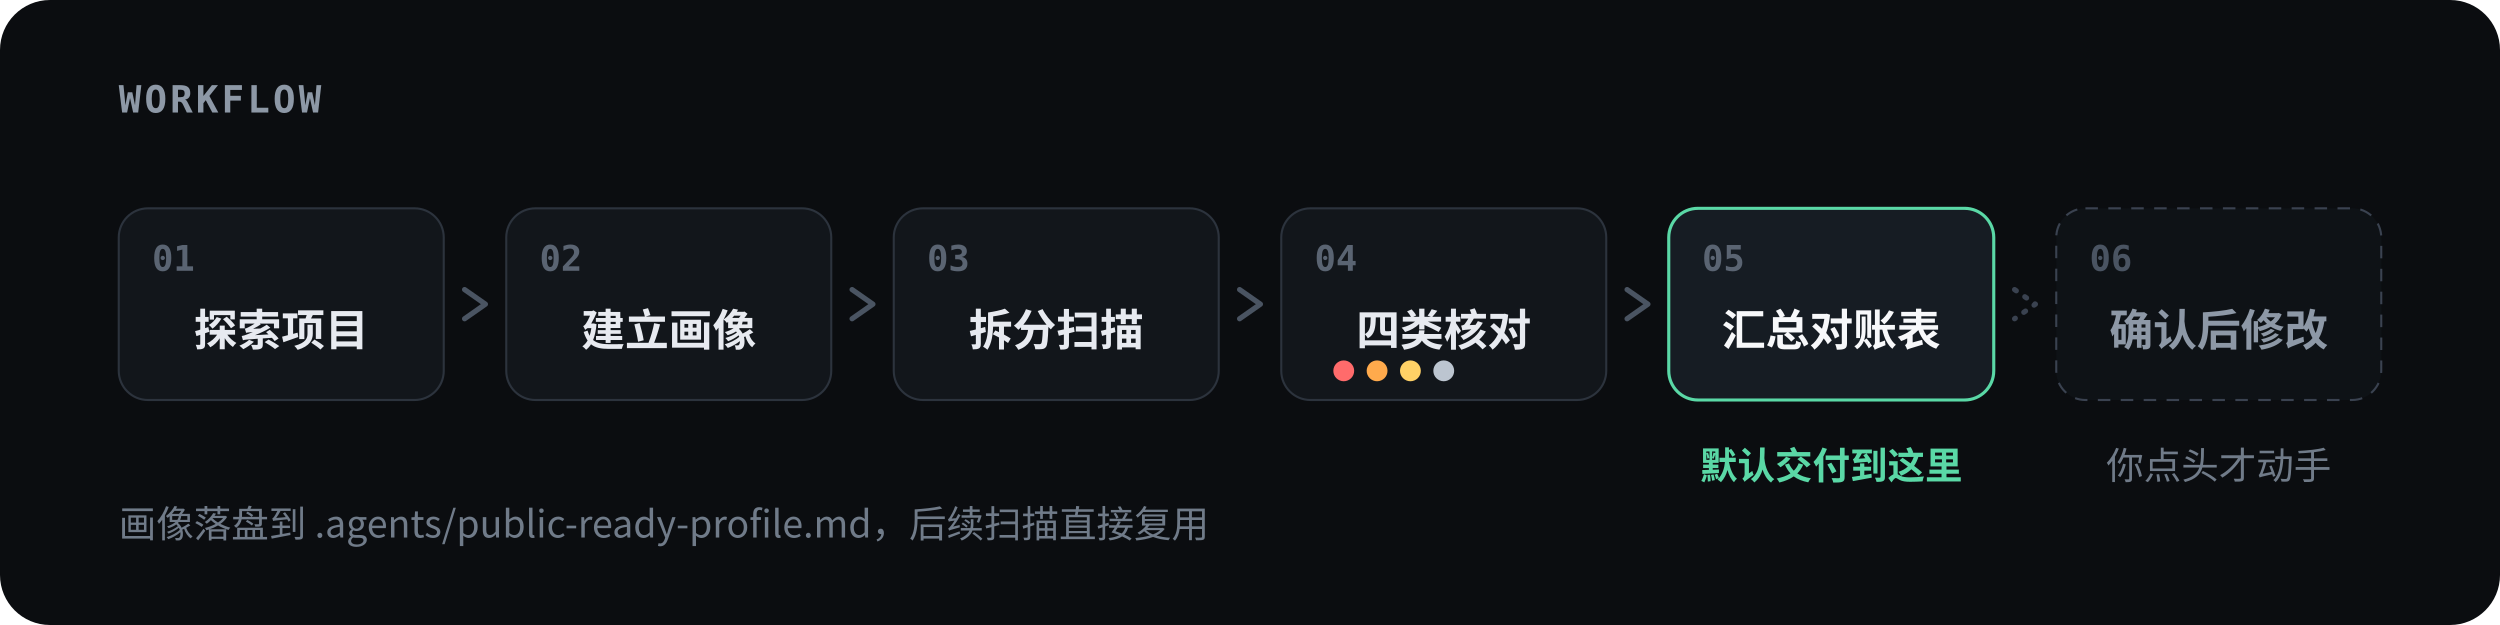
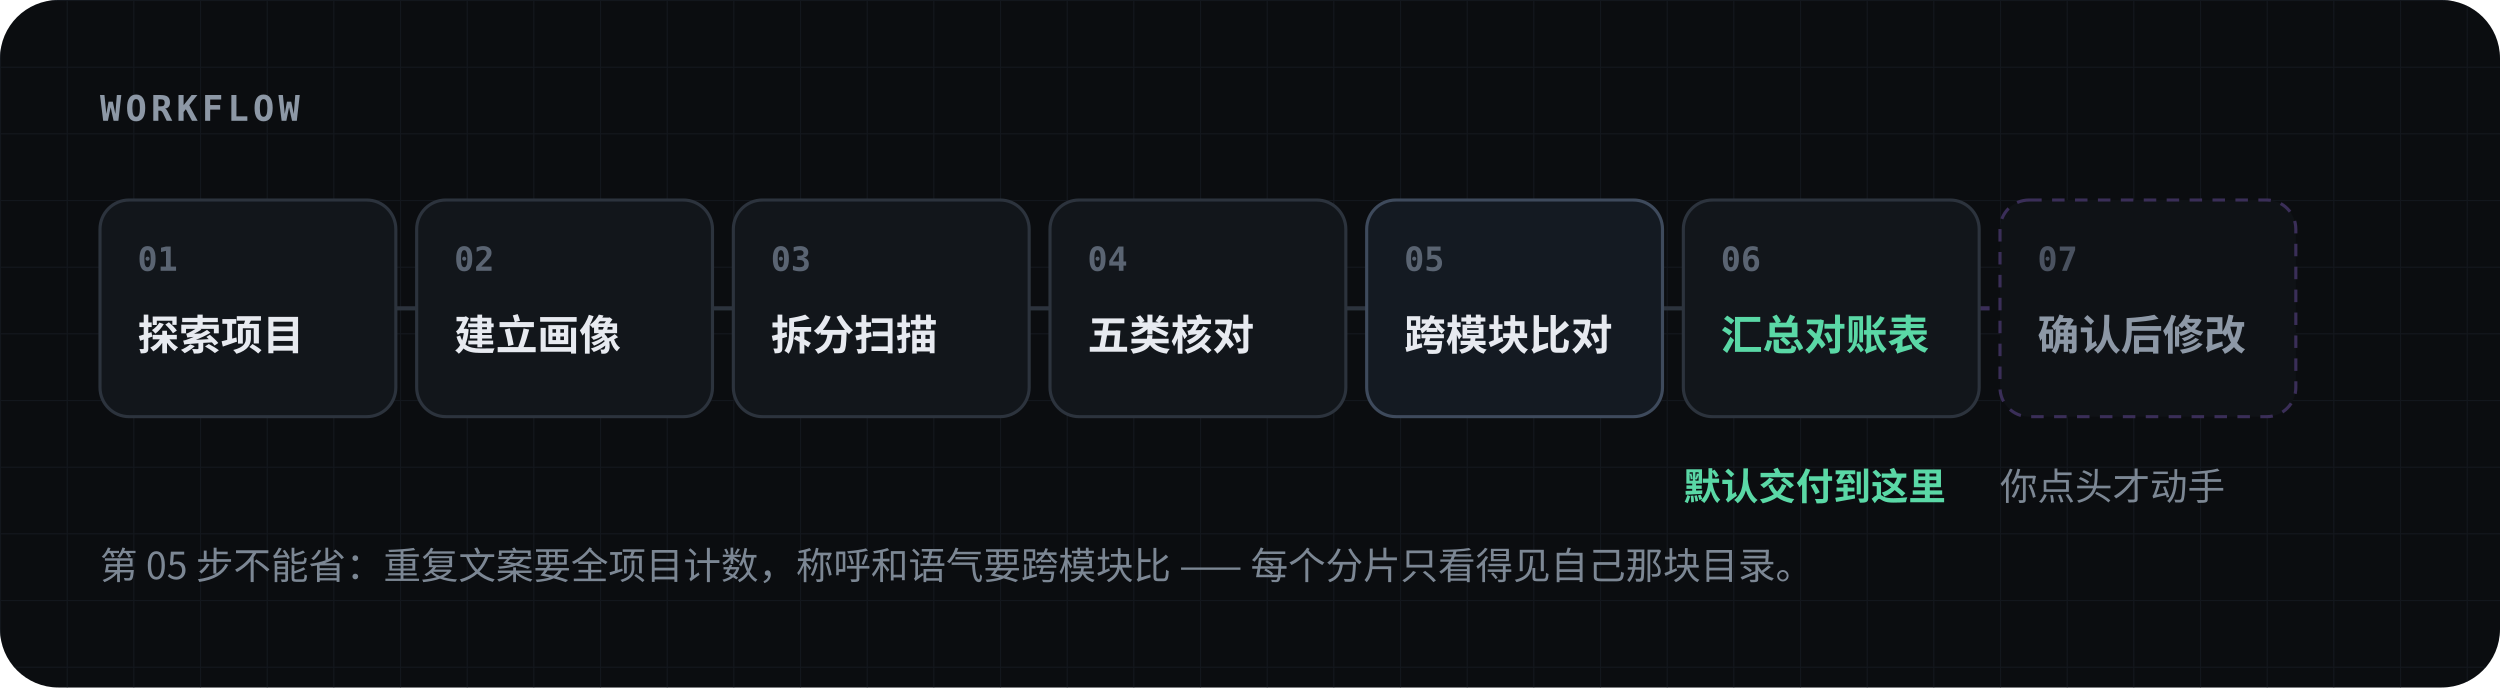
- <svg xmlns="http://www.w3.org/2000/svg" width="1200" height="300" viewBox="0 0 1200 300" role="img" aria-labelledby="wfTitle wfDesc">
-   <rect width="1200" height="300" rx="24" fill="#0B0D10" />
-   <text x="57" y="54" fill="#8D98A6" font-size="18" font-weight="700" letter-spacing="1.5" font-family="ui-monospace, SFMono-Regular, Menlo, Monaco, Consolas, monospace">WORKFLOW</text>
-   <g id="stage-1" transform="translate(57 100)">
-     <rect width="156" height="92" rx="14" fill="#12161B" stroke="#2C333D" />
-     <text x="16" y="30" fill="#5A6472" font-size="17" font-weight="700" font-family="ui-monospace, SFMono-Regular, Menlo, monospace">01</text>
-     <text x="78" y="66" text-anchor="middle" fill="#E7EAF0" font-size="21" font-weight="650" font-family="-apple-system, BlinkMacSystemFont, 'Segoe UI', 'PingFang SC', 'Hiragino Sans GB', 'Noto Sans CJK SC', 'Microsoft YaHei', sans-serif">探索项目</text>
+ <svg xmlns="http://www.w3.org/2000/svg" width="1200" height="330" viewBox="0 0 1200 330" role="img" aria-labelledby="wfTitle wfDesc">
+   <defs>
+     <pattern id="wfGrid" width="32" height="32" patternUnits="userSpaceOnUse">
+       <path d="M 32 0 L 0 0 0 32" fill="none" stroke="#1B212A" stroke-width="1" />
+     </pattern>
+   </defs>
+   <rect width="1200" height="330" rx="28" fill="#0B0D10" />
+   <rect width="1200" height="330" rx="28" fill="url(#wfGrid)" opacity="0.5" />
+   <text x="48" y="58" fill="#8D98A6" font-size="17" font-weight="700" letter-spacing="2" font-family="ui-monospace, SFMono-Regular, Menlo, Monaco, Consolas, monospace">WORKFLOW</text>
+   <path d="M 190 148 H 210" stroke="#2C333D" stroke-width="2" />
+   <path d="M 342 148 H 362" stroke="#2C333D" stroke-width="2" />
+   <path d="M 494 148 H 514" stroke="#2C333D" stroke-width="2" />
+   <path d="M 646 148 H 666" stroke="#2C333D" stroke-width="2" />
+   <path d="M 798 148 H 818" stroke="#2C333D" stroke-width="2" />
+   <path d="M 950 148 H 970" stroke="#3A2E58" stroke-width="2" stroke-dasharray="5 5" />
+   <g transform="translate(48 96)">
+     <rect x="0" y="0" width="142" height="104" rx="14" fill="#12161B" stroke="#2C333D" stroke-width="1.5" />
+     <text x="18" y="34" fill="#5A6472" font-size="16" font-weight="700" font-family="ui-monospace, SFMono-Regular, Menlo, monospace">01</text>
+     <text x="18" y="72" fill="#E7EAF0" font-size="20" font-weight="600" font-family="-apple-system, BlinkMacSystemFont, 'PingFang SC', 'Noto Sans CJK SC', sans-serif">探索项目</text>
  </g>
-   <path d="M 223 139 L 233 146 L 223 153" fill="none" stroke="#4A5462" stroke-width="2.5" stroke-linecap="round" stroke-linejoin="round" />
-   <g id="stage-2" transform="translate(243 100)">
-     <rect width="156" height="92" rx="14" fill="#12161B" stroke="#2C333D" />
-     <text x="16" y="30" fill="#5A6472" font-size="17" font-weight="700" font-family="ui-monospace, SFMono-Regular, Menlo, monospace">02</text>
-     <text x="78" y="66" text-anchor="middle" fill="#E7EAF0" font-size="21" font-weight="650" font-family="-apple-system, BlinkMacSystemFont, 'Segoe UI', 'PingFang SC', 'Hiragino Sans GB', 'Noto Sans CJK SC', 'Microsoft YaHei', sans-serif">建立画像</text>
+   <g transform="translate(200 96)">
+     <rect x="0" y="0" width="142" height="104" rx="14" fill="#12161B" stroke="#2C333D" stroke-width="1.5" />
+     <text x="18" y="34" fill="#5A6472" font-size="16" font-weight="700" font-family="ui-monospace, SFMono-Regular, Menlo, monospace">02</text>
+     <text x="18" y="72" fill="#E7EAF0" font-size="20" font-weight="600" font-family="-apple-system, BlinkMacSystemFont, 'PingFang SC', 'Noto Sans CJK SC', sans-serif">建立画像</text>
  </g>
-   <path d="M 409 139 L 419 146 L 409 153" fill="none" stroke="#4A5462" stroke-width="2.5" stroke-linecap="round" stroke-linejoin="round" />
-   <g id="stage-3" transform="translate(429 100)">
-     <rect width="156" height="92" rx="14" fill="#12161B" stroke="#2C333D" />
-     <text x="16" y="30" fill="#5A6472" font-size="17" font-weight="700" font-family="ui-monospace, SFMono-Regular, Menlo, monospace">03</text>
-     <text x="78" y="66" text-anchor="middle" fill="#E7EAF0" font-size="21" font-weight="650" font-family="-apple-system, BlinkMacSystemFont, 'Segoe UI', 'PingFang SC', 'Hiragino Sans GB', 'Noto Sans CJK SC', 'Microsoft YaHei', sans-serif">拆分扫描</text>
+   <g transform="translate(352 96)">
+     <rect x="0" y="0" width="142" height="104" rx="14" fill="#12161B" stroke="#2C333D" stroke-width="1.5" />
+     <text x="18" y="34" fill="#5A6472" font-size="16" font-weight="700" font-family="ui-monospace, SFMono-Regular, Menlo, monospace">03</text>
+     <text x="18" y="72" fill="#E7EAF0" font-size="20" font-weight="600" font-family="-apple-system, BlinkMacSystemFont, 'PingFang SC', 'Noto Sans CJK SC', sans-serif">拆分扫描</text>
  </g>
-   <path d="M 595 139 L 605 146 L 595 153" fill="none" stroke="#4A5462" stroke-width="2.5" stroke-linecap="round" stroke-linejoin="round" />
-   <g id="stage-4" transform="translate(615 100)">
-     <rect width="156" height="92" rx="14" fill="#12161B" stroke="#2C333D" />
-     <text x="16" y="30" fill="#5A6472" font-size="17" font-weight="700" font-family="ui-monospace, SFMono-Regular, Menlo, monospace">04</text>
-     <text x="78" y="66" text-anchor="middle" fill="#E7EAF0" font-size="21" font-weight="650" font-family="-apple-system, BlinkMacSystemFont, 'Segoe UI', 'PingFang SC', 'Hiragino Sans GB', 'Noto Sans CJK SC', 'Microsoft YaHei', sans-serif">四类核对</text>
-     <g transform="translate(30 78)">
-       <circle cx="0" cy="0" r="5" fill="#FF6B6B" />
-       <circle cx="16" cy="0" r="5" fill="#FFAA4C" />
-       <circle cx="32" cy="0" r="5" fill="#FFD166" />
-       <circle cx="48" cy="0" r="5" fill="#BCC5D0" />
-     </g>
+   <g transform="translate(504 96)">
+     <rect x="0" y="0" width="142" height="104" rx="14" fill="#12161B" stroke="#2C333D" stroke-width="1.5" />
+     <text x="18" y="34" fill="#5A6472" font-size="16" font-weight="700" font-family="ui-monospace, SFMono-Regular, Menlo, monospace">04</text>
+     <text x="18" y="72" fill="#E7EAF0" font-size="20" font-weight="600" font-family="-apple-system, BlinkMacSystemFont, 'PingFang SC', 'Noto Sans CJK SC', sans-serif">五类核对</text>
  </g>
-   <path d="M 781 139 L 791 146 L 781 153" fill="none" stroke="#4A5462" stroke-width="2.5" stroke-linecap="round" stroke-linejoin="round" />
-   <g id="stage-5" transform="translate(801 100)">
-     <rect width="156" height="92" rx="14" fill="#161C23" stroke="#5AD8A6" stroke-width="1.5" />
-     <text x="16" y="30" fill="#5A6472" font-size="17" font-weight="700" font-family="ui-monospace, SFMono-Regular, Menlo, monospace">05</text>
-     <text x="78" y="66" text-anchor="middle" fill="#F7F8FA" font-size="21" font-weight="700" font-family="-apple-system, BlinkMacSystemFont, 'Segoe UI', 'PingFang SC', 'Hiragino Sans GB', 'Noto Sans CJK SC', 'Microsoft YaHei', sans-serif">汇总对账表</text>
+   <g transform="translate(656 96)">
+     <rect x="0" y="0" width="142" height="104" rx="14" fill="#141A22" stroke="#3E4A5C" stroke-width="1.5" />
+     <text x="18" y="34" fill="#5A6472" font-size="16" font-weight="700" font-family="ui-monospace, SFMono-Regular, Menlo, monospace">05</text>
+     <text x="18" y="72" fill="#E7EAF0" font-size="20" font-weight="600" font-family="-apple-system, BlinkMacSystemFont, 'PingFang SC', 'Noto Sans CJK SC', sans-serif">跨模块比对</text>
  </g>
-   <path d="M 967 139 L 977 146 L 967 153" fill="none" stroke="#3A4250" stroke-width="2.5" stroke-linecap="round" stroke-linejoin="round" stroke-dasharray="1 5" />
-   <g id="stage-6" transform="translate(987 100)">
-     <rect width="156" height="92" rx="14" fill="#0E1216" stroke="#3A4250" stroke-dasharray="6 5" />
-     <text x="16" y="30" fill="#4A5462" font-size="17" font-weight="700" font-family="ui-monospace, SFMono-Regular, Menlo, monospace">06</text>
-     <text x="78" y="66" text-anchor="middle" fill="#8D98A6" font-size="21" font-weight="650" font-family="-apple-system, BlinkMacSystemFont, 'Segoe UI', 'PingFang SC', 'Hiragino Sans GB', 'Noto Sans CJK SC', 'Microsoft YaHei', sans-serif">确认后修改</text>
+   <g transform="translate(808 96)">
+     <rect x="0" y="0" width="142" height="104" rx="14" fill="#12161B" stroke="#2C333D" stroke-width="1.5" />
+     <text x="18" y="34" fill="#5A6472" font-size="16" font-weight="700" font-family="ui-monospace, SFMono-Regular, Menlo, monospace">06</text>
+     <text x="18" y="72" fill="#5AD8A6" font-size="20" font-weight="600" font-family="-apple-system, BlinkMacSystemFont, 'PingFang SC', 'Noto Sans CJK SC', sans-serif">汇总对账表</text>
  </g>
-   <text x="879" y="230" text-anchor="middle" fill="#5AD8A6" font-size="18" font-weight="650" font-family="-apple-system, BlinkMacSystemFont, 'Segoe UI', 'PingFang SC', 'Hiragino Sans GB', 'Noto Sans CJK SC', 'Microsoft YaHei', sans-serif">默认交付到这里</text>
-   <text x="1065" y="230" text-anchor="middle" fill="#707B89" font-size="18" font-family="-apple-system, BlinkMacSystemFont, 'Segoe UI', 'PingFang SC', 'Hiragino Sans GB', 'Noto Sans CJK SC', 'Microsoft YaHei', sans-serif">你点头才动手</text>
-   <text x="57" y="258" fill="#707B89" font-size="18" font-family="-apple-system, BlinkMacSystemFont, 'Segoe UI', 'PingFang SC', 'Hiragino Sans GB', 'Noto Sans CJK SC', 'Microsoft YaHei', sans-serif">画像落盘到 .agents/public-ready-profile.md，后续扫描直接复用</text>
+   <g transform="translate(960 96)">
+     <rect x="0" y="0" width="142" height="104" rx="14" fill="#0F1216" stroke="#3A2E58" stroke-width="1.5" stroke-dasharray="6 5" />
+     <text x="18" y="34" fill="#4A5260" font-size="16" font-weight="700" font-family="ui-monospace, SFMono-Regular, Menlo, monospace">07</text>
+     <text x="18" y="72" fill="#8D98A6" font-size="20" font-weight="600" font-family="-apple-system, BlinkMacSystemFont, 'PingFang SC', 'Noto Sans CJK SC', sans-serif">确认后修改</text>
+   </g>
+   <text x="808" y="240" fill="#5AD8A6" font-size="18" font-weight="650" font-family="-apple-system, BlinkMacSystemFont, 'PingFang SC', 'Noto Sans CJK SC', sans-serif">默认交付到这里</text>
+   <text x="960" y="240" fill="#7C8794" font-size="18" font-family="-apple-system, BlinkMacSystemFont, 'PingFang SC', 'Noto Sans CJK SC', sans-serif">你点头才动手</text>
+   <text x="48" y="278" fill="#7C8794" font-size="18" font-family="-apple-system, BlinkMacSystemFont, 'PingFang SC', 'Noto Sans CJK SC', sans-serif">第 05 步不能省：重复文案要全项目计数，称呼和语气要跨模块比 —— 每个分片只看得见自己那块目录。</text>
</svg>
